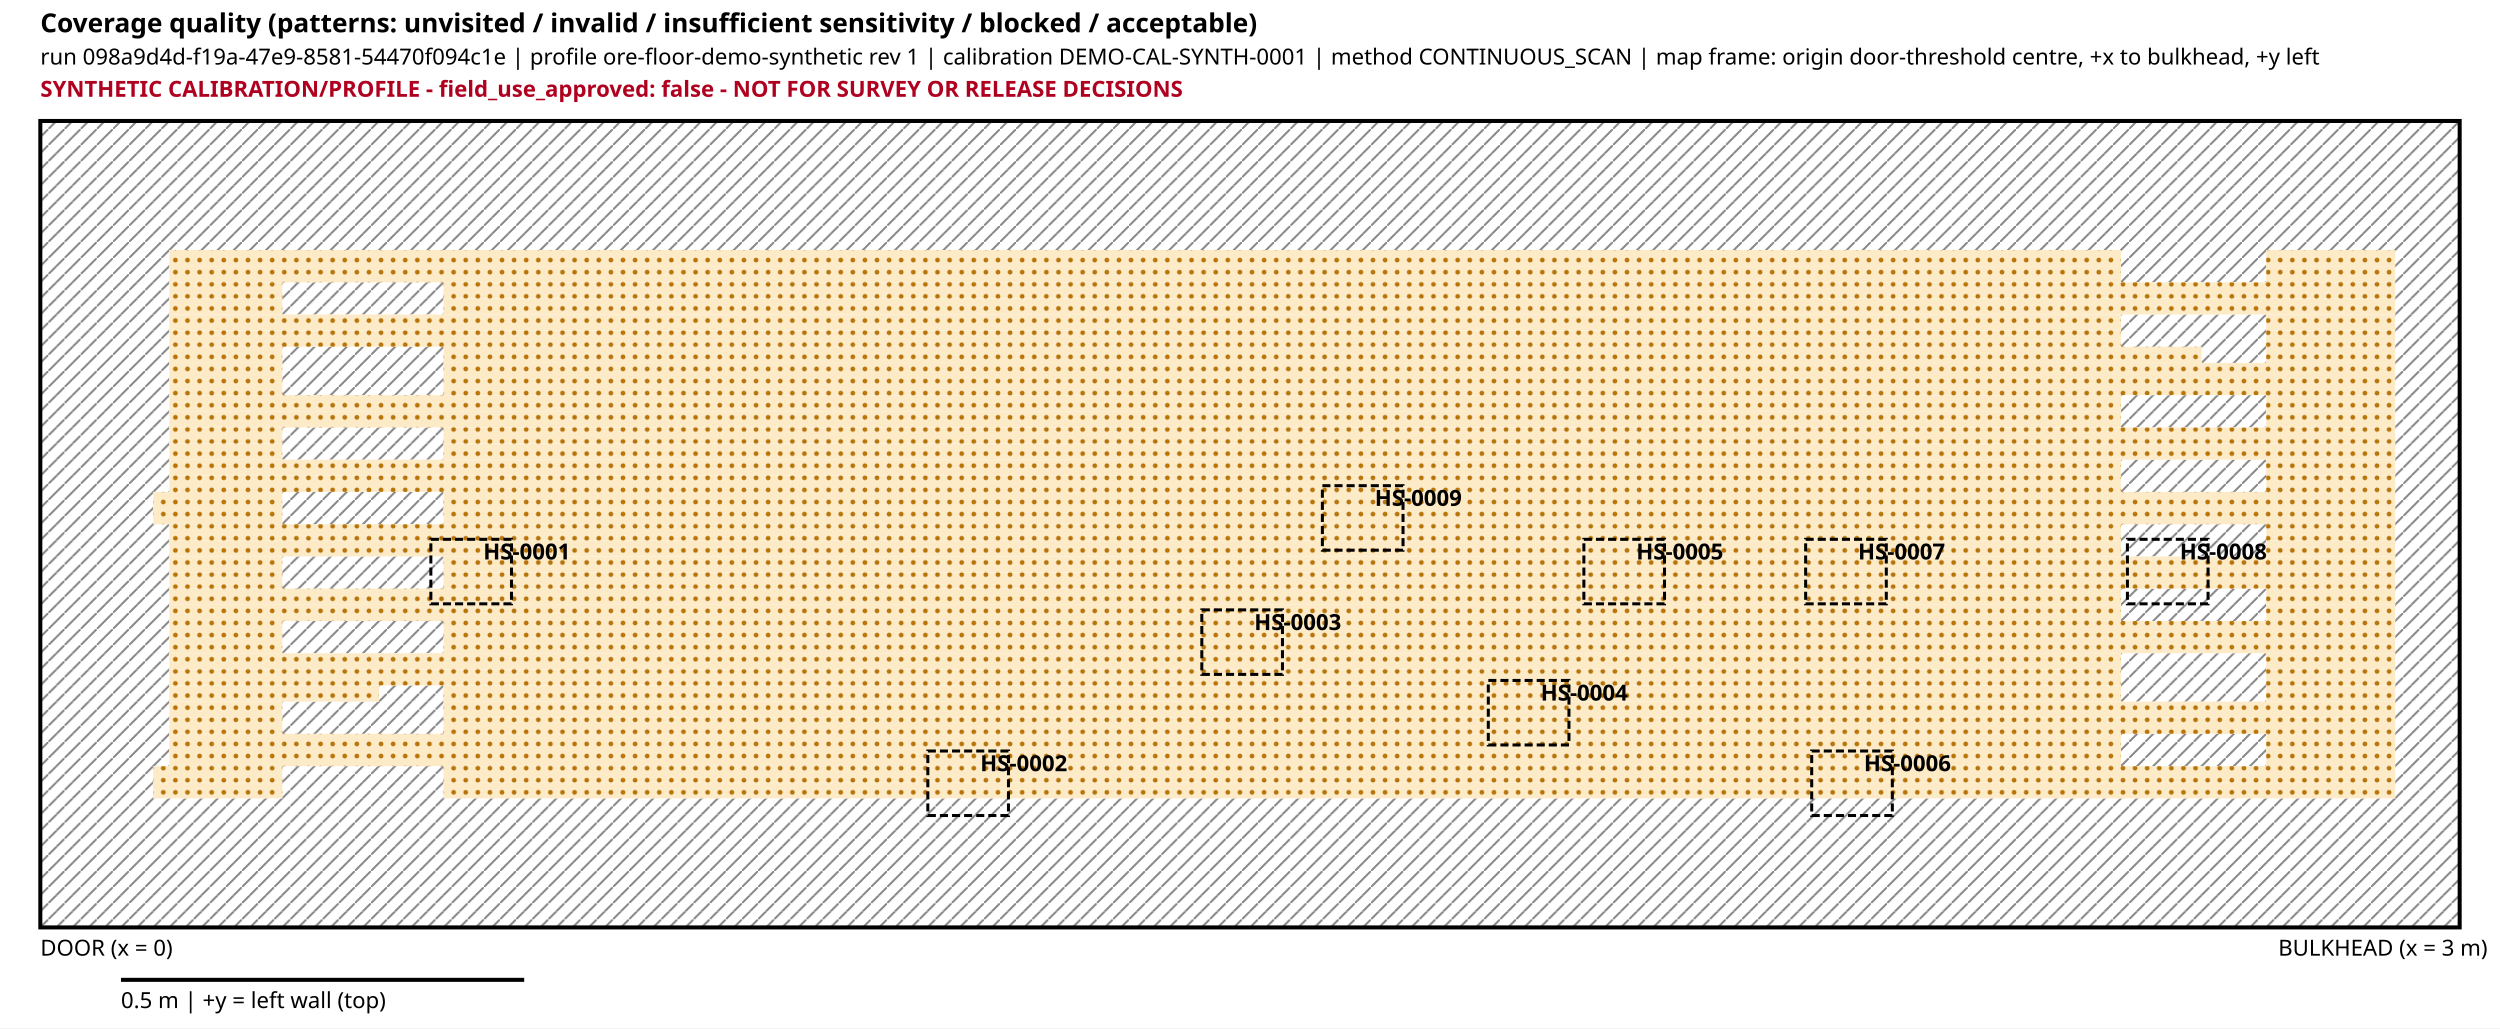
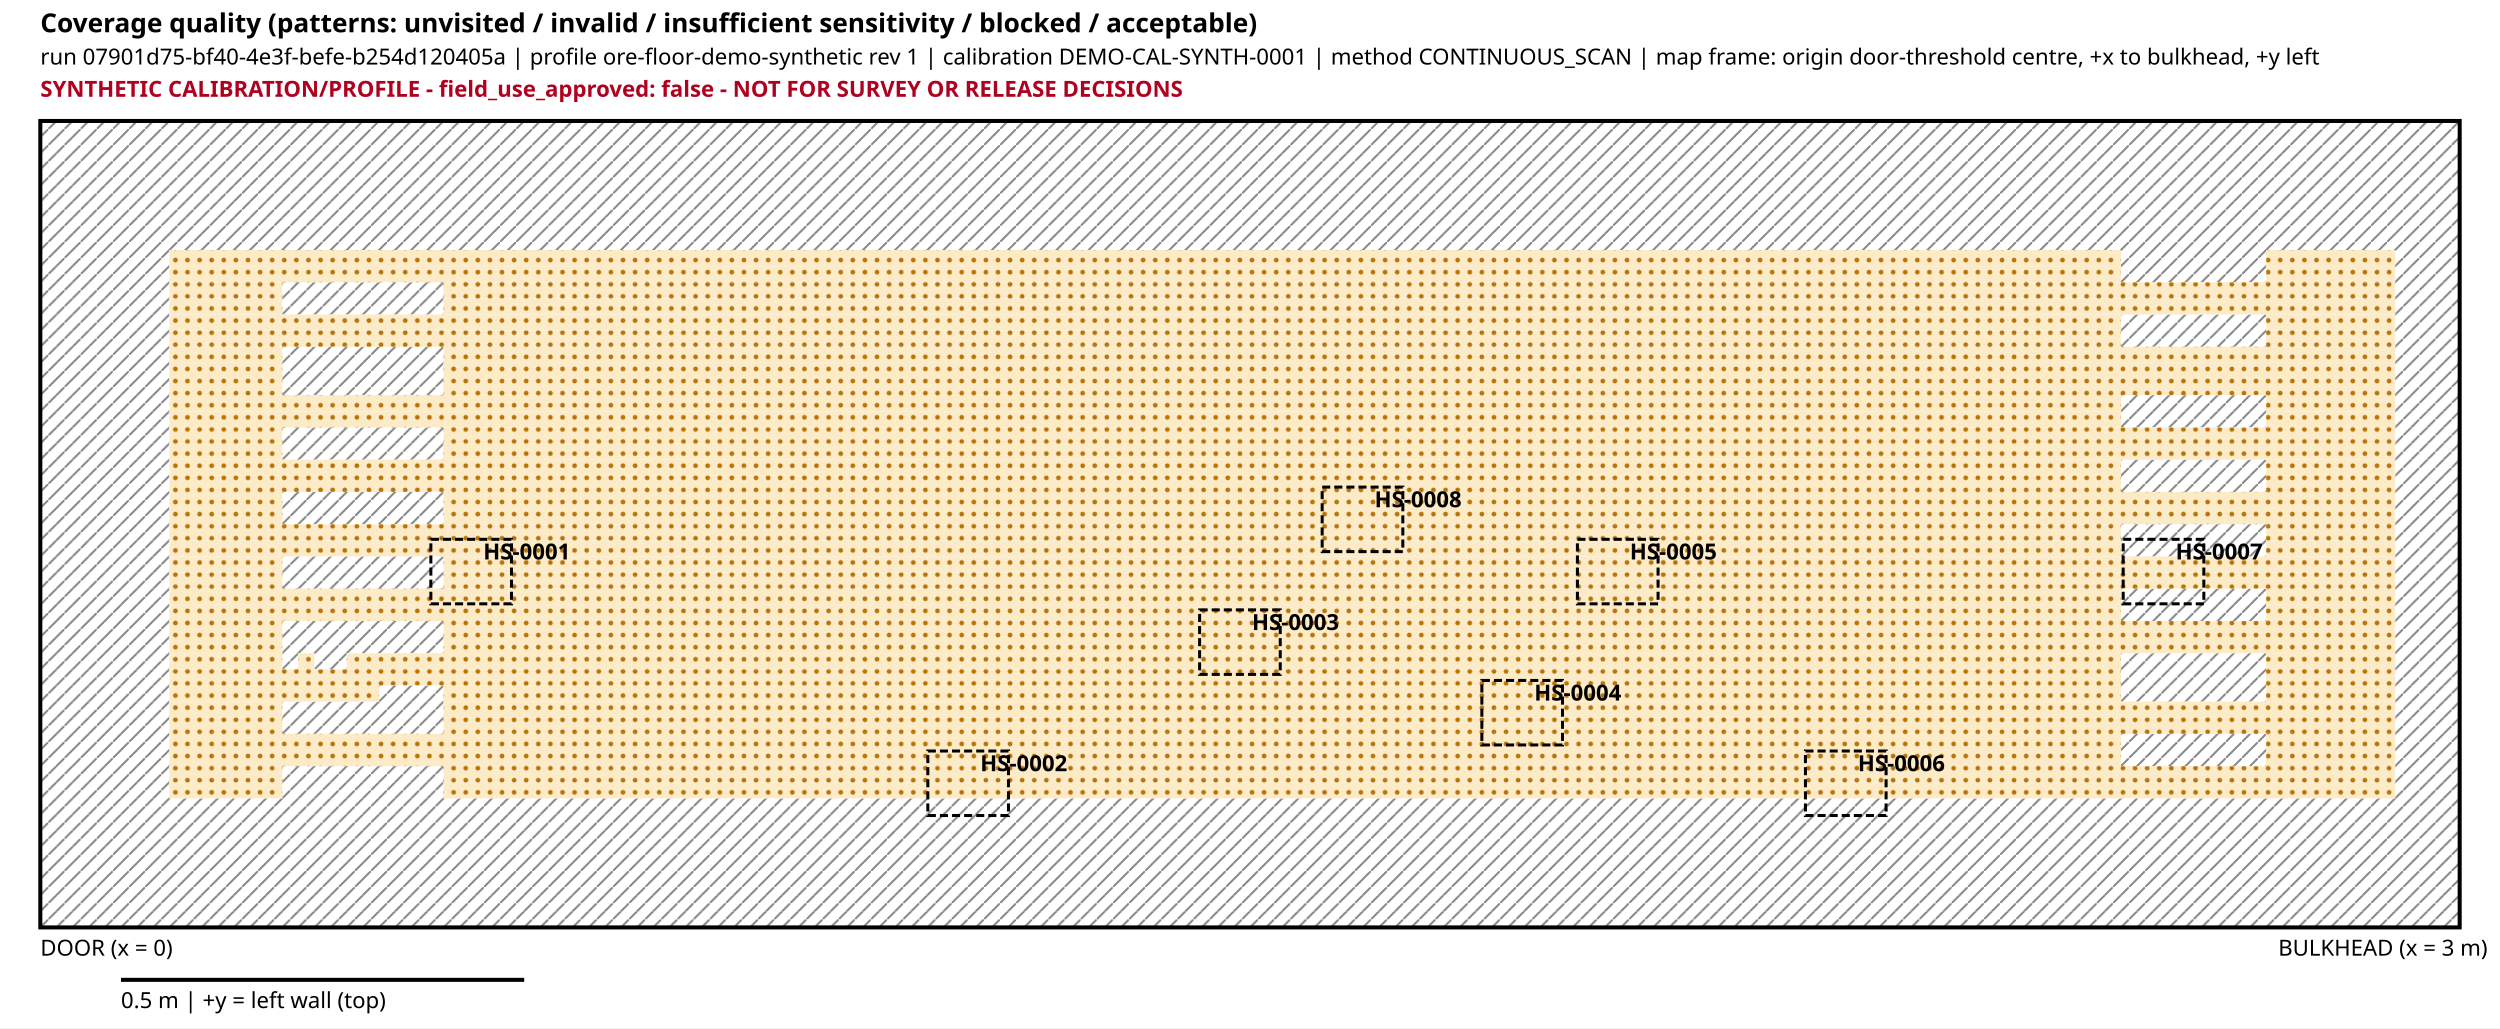
<svg xmlns="http://www.w3.org/2000/svg" width="1240" height="510" viewBox="0 0 1240 510" font-family="sans-serif" font-size="11">
  <defs>
    <pattern id="p-UNVISITED" width="8" height="8" patternUnits="userSpaceOnUse">
      <rect width="8" height="8" fill="#fff" />
      <path d="M0 8L8 0" stroke="#888" stroke-width="1" />
    </pattern>
    <pattern id="p-INVALID_DATA" width="8" height="8" patternUnits="userSpaceOnUse">
      <rect width="8" height="8" fill="#f6d5d5" />
      <path d="M0 0L8 8M0 8L8 0" stroke="#c83c3c" stroke-width="1" />
    </pattern>
    <pattern id="p-INSUFFICIENT_SENSITIVITY" width="6" height="6" patternUnits="userSpaceOnUse">
      <rect width="6" height="6" fill="#fdebc8" />
      <circle cx="3" cy="3" r="1.2" fill="#b9770e" />
    </pattern>
    <pattern id="p-BLOCKED" width="8" height="8" patternUnits="userSpaceOnUse">
      <rect width="8" height="8" fill="#e4dcf0" />
      <path d="M0 4H8" stroke="#785aa0" stroke-width="2" />
    </pattern>
    <pattern id="p-EXCLUDED" width="8" height="8" patternUnits="userSpaceOnUse">
      <rect width="8" height="8" fill="#5a5a5a" />
    </pattern>
    <pattern id="p-ACCEPTABLE" width="8" height="8" patternUnits="userSpaceOnUse">
      <rect width="8" height="8" fill="#2e8b57" />
    </pattern>
  </defs>
  <rect width="1240" height="510" fill="#fff" />
  <text x="20" y="16" font-size="13" font-weight="bold">Coverage quality (patterns: unvisited / invalid / insufficient sensitivity / blocked / acceptable)</text>
-   <text x="20" y="32">run 098a9d4d-f19a-47e9-8581-54470f094c1e | profile ore-floor-demo-synthetic rev 1 | calibration DEMO-CAL-SYNTH-0001 | method CONTINUOUS_SCAN | map frame: origin door-threshold centre, +x to bulkhead, +y left</text>
+   <text x="20" y="32">run 07901d75-bf40-4e3f-befe-b254d120405a | profile ore-floor-demo-synthetic rev 1 | calibration DEMO-CAL-SYNTH-0001 | method CONTINUOUS_SCAN | map frame: origin door-threshold centre, +x to bulkhead, +y left</text>
  <text x="20" y="48" fill="#b00020" font-weight="bold">SYNTHETIC CALIBRATION/PROFILE - field_use_approved: false - NOT FOR SURVEY OR RELEASE DECISIONS</text>
  <rect x="20.0" y="452.0" width="1200.0" height="8.0" fill="url(#p-UNVISITED)" />
  <rect x="20.0" y="444.0" width="1200.0" height="8.0" fill="url(#p-UNVISITED)" />
  <rect x="20.0" y="436.0" width="1200.0" height="8.0" fill="url(#p-UNVISITED)" />
  <rect x="20.0" y="428.0" width="1200.0" height="8.0" fill="url(#p-UNVISITED)" />
  <rect x="20.0" y="420.0" width="1200.0" height="8.0" fill="url(#p-UNVISITED)" />
  <rect x="20.0" y="412.0" width="1200.0" height="8.0" fill="url(#p-UNVISITED)" />
  <rect x="20.0" y="404.0" width="1200.0" height="8.0" fill="url(#p-UNVISITED)" />
  <rect x="20.0" y="396.0" width="1200.0" height="8.0" fill="url(#p-UNVISITED)" />
-   <rect x="20.0" y="388.0" width="56.0" height="8.0" fill="url(#p-UNVISITED)" />
+   <rect x="20.0" y="388.0" width="64.0" height="8.0" fill="url(#p-UNVISITED)" />
  <rect x="140.0" y="388.0" width="80.0" height="8.0" fill="url(#p-UNVISITED)" />
  <rect x="1188.0" y="388.0" width="32.0" height="8.0" fill="url(#p-UNVISITED)" />
-   <rect x="20.0" y="380.0" width="56.0" height="8.0" fill="url(#p-UNVISITED)" />
+   <rect x="20.0" y="380.0" width="64.0" height="8.0" fill="url(#p-UNVISITED)" />
  <rect x="140.0" y="380.0" width="80.0" height="8.0" fill="url(#p-UNVISITED)" />
  <rect x="1188.0" y="380.0" width="32.0" height="8.0" fill="url(#p-UNVISITED)" />
  <rect x="20.0" y="372.0" width="64.0" height="8.0" fill="url(#p-UNVISITED)" />
  <rect x="1052.0" y="372.0" width="72.0" height="8.0" fill="url(#p-UNVISITED)" />
  <rect x="1188.0" y="372.0" width="32.0" height="8.0" fill="url(#p-UNVISITED)" />
  <rect x="20.0" y="364.0" width="64.0" height="8.0" fill="url(#p-UNVISITED)" />
  <rect x="1052.0" y="364.0" width="72.0" height="8.0" fill="url(#p-UNVISITED)" />
  <rect x="1188.0" y="364.0" width="32.0" height="8.0" fill="url(#p-UNVISITED)" />
  <rect x="20.0" y="356.0" width="64.0" height="8.0" fill="url(#p-UNVISITED)" />
  <rect x="140.0" y="356.0" width="80.0" height="8.0" fill="url(#p-UNVISITED)" />
  <rect x="1188.0" y="356.0" width="32.0" height="8.0" fill="url(#p-UNVISITED)" />
  <rect x="20.0" y="348.0" width="64.0" height="8.0" fill="url(#p-UNVISITED)" />
  <rect x="140.0" y="348.0" width="80.0" height="8.0" fill="url(#p-UNVISITED)" />
  <rect x="1188.0" y="348.0" width="32.0" height="8.0" fill="url(#p-UNVISITED)" />
  <rect x="20.0" y="340.0" width="64.0" height="8.0" fill="url(#p-UNVISITED)" />
  <rect x="188.0" y="340.0" width="32.0" height="8.0" fill="url(#p-UNVISITED)" />
  <rect x="1052.0" y="340.0" width="72.0" height="8.0" fill="url(#p-UNVISITED)" />
  <rect x="1188.0" y="340.0" width="32.0" height="8.0" fill="url(#p-UNVISITED)" />
  <rect x="20.0" y="332.0" width="64.0" height="8.0" fill="url(#p-UNVISITED)" />
  <rect x="1052.0" y="332.0" width="72.0" height="8.0" fill="url(#p-UNVISITED)" />
  <rect x="1188.0" y="332.0" width="32.0" height="8.0" fill="url(#p-UNVISITED)" />
  <rect x="20.0" y="324.0" width="64.0" height="8.0" fill="url(#p-UNVISITED)" />
+   <rect x="140.0" y="324.0" width="8.0" height="8.0" fill="url(#p-UNVISITED)" />
+   <rect x="156.0" y="324.0" width="16.0" height="8.0" fill="url(#p-UNVISITED)" />
  <rect x="1052.0" y="324.0" width="72.0" height="8.0" fill="url(#p-UNVISITED)" />
  <rect x="1188.0" y="324.0" width="32.0" height="8.0" fill="url(#p-UNVISITED)" />
  <rect x="20.0" y="316.0" width="64.0" height="8.0" fill="url(#p-UNVISITED)" />
  <rect x="140.0" y="316.0" width="80.0" height="8.0" fill="url(#p-UNVISITED)" />
  <rect x="1188.0" y="316.0" width="32.0" height="8.0" fill="url(#p-UNVISITED)" />
  <rect x="20.0" y="308.0" width="64.0" height="8.0" fill="url(#p-UNVISITED)" />
  <rect x="140.0" y="308.0" width="80.0" height="8.0" fill="url(#p-UNVISITED)" />
  <rect x="1188.0" y="308.0" width="32.0" height="8.0" fill="url(#p-UNVISITED)" />
  <rect x="20.0" y="300.0" width="64.0" height="8.0" fill="url(#p-UNVISITED)" />
  <rect x="1052.0" y="300.0" width="72.0" height="8.0" fill="url(#p-UNVISITED)" />
  <rect x="1188.0" y="300.0" width="32.0" height="8.0" fill="url(#p-UNVISITED)" />
  <rect x="20.0" y="292.0" width="64.0" height="8.0" fill="url(#p-UNVISITED)" />
  <rect x="1052.0" y="292.0" width="72.0" height="8.0" fill="url(#p-UNVISITED)" />
  <rect x="1188.0" y="292.0" width="32.0" height="8.0" fill="url(#p-UNVISITED)" />
  <rect x="20.0" y="284.0" width="64.0" height="8.0" fill="url(#p-UNVISITED)" />
  <rect x="140.0" y="284.0" width="80.0" height="8.0" fill="url(#p-UNVISITED)" />
  <rect x="1188.0" y="284.0" width="32.0" height="8.0" fill="url(#p-UNVISITED)" />
  <rect x="20.0" y="276.0" width="64.0" height="8.0" fill="url(#p-UNVISITED)" />
  <rect x="140.0" y="276.0" width="80.0" height="8.0" fill="url(#p-UNVISITED)" />
  <rect x="1188.0" y="276.0" width="32.0" height="8.0" fill="url(#p-UNVISITED)" />
  <rect x="20.0" y="268.0" width="64.0" height="8.0" fill="url(#p-UNVISITED)" />
  <rect x="1052.0" y="268.0" width="72.0" height="8.0" fill="url(#p-UNVISITED)" />
  <rect x="1188.0" y="268.0" width="32.0" height="8.0" fill="url(#p-UNVISITED)" />
  <rect x="20.0" y="260.0" width="64.0" height="8.0" fill="url(#p-UNVISITED)" />
  <rect x="1052.0" y="260.0" width="72.0" height="8.0" fill="url(#p-UNVISITED)" />
  <rect x="1188.0" y="260.0" width="32.0" height="8.0" fill="url(#p-UNVISITED)" />
-   <rect x="20.0" y="252.0" width="56.0" height="8.0" fill="url(#p-UNVISITED)" />
+   <rect x="20.0" y="252.0" width="64.0" height="8.0" fill="url(#p-UNVISITED)" />
  <rect x="140.0" y="252.0" width="80.0" height="8.0" fill="url(#p-UNVISITED)" />
  <rect x="1188.0" y="252.0" width="32.0" height="8.0" fill="url(#p-UNVISITED)" />
-   <rect x="20.0" y="244.0" width="56.0" height="8.0" fill="url(#p-UNVISITED)" />
+   <rect x="20.0" y="244.0" width="64.0" height="8.0" fill="url(#p-UNVISITED)" />
  <rect x="140.0" y="244.0" width="80.0" height="8.0" fill="url(#p-UNVISITED)" />
  <rect x="1188.0" y="244.0" width="32.0" height="8.0" fill="url(#p-UNVISITED)" />
  <rect x="20.0" y="236.0" width="64.0" height="8.0" fill="url(#p-UNVISITED)" />
  <rect x="1052.0" y="236.0" width="72.0" height="8.0" fill="url(#p-UNVISITED)" />
  <rect x="1188.0" y="236.0" width="32.0" height="8.0" fill="url(#p-UNVISITED)" />
  <rect x="20.0" y="228.0" width="64.0" height="8.0" fill="url(#p-UNVISITED)" />
  <rect x="1052.0" y="228.0" width="72.0" height="8.0" fill="url(#p-UNVISITED)" />
  <rect x="1188.0" y="228.0" width="32.0" height="8.0" fill="url(#p-UNVISITED)" />
  <rect x="20.0" y="220.0" width="64.0" height="8.0" fill="url(#p-UNVISITED)" />
  <rect x="140.0" y="220.0" width="80.0" height="8.0" fill="url(#p-UNVISITED)" />
  <rect x="1188.0" y="220.0" width="32.0" height="8.0" fill="url(#p-UNVISITED)" />
  <rect x="20.0" y="212.0" width="64.0" height="8.0" fill="url(#p-UNVISITED)" />
  <rect x="140.0" y="212.0" width="80.0" height="8.0" fill="url(#p-UNVISITED)" />
  <rect x="1188.0" y="212.0" width="32.0" height="8.0" fill="url(#p-UNVISITED)" />
  <rect x="20.0" y="204.0" width="64.0" height="8.0" fill="url(#p-UNVISITED)" />
  <rect x="1052.0" y="204.0" width="72.0" height="8.0" fill="url(#p-UNVISITED)" />
  <rect x="1188.0" y="204.0" width="32.0" height="8.0" fill="url(#p-UNVISITED)" />
  <rect x="20.0" y="196.0" width="64.0" height="8.0" fill="url(#p-UNVISITED)" />
  <rect x="1052.0" y="196.0" width="72.0" height="8.0" fill="url(#p-UNVISITED)" />
  <rect x="1188.0" y="196.0" width="32.0" height="8.0" fill="url(#p-UNVISITED)" />
  <rect x="20.0" y="188.0" width="64.0" height="8.0" fill="url(#p-UNVISITED)" />
  <rect x="140.0" y="188.0" width="80.0" height="8.0" fill="url(#p-UNVISITED)" />
  <rect x="1188.0" y="188.0" width="32.0" height="8.0" fill="url(#p-UNVISITED)" />
  <rect x="20.0" y="180.0" width="64.0" height="8.0" fill="url(#p-UNVISITED)" />
  <rect x="140.0" y="180.0" width="80.0" height="8.0" fill="url(#p-UNVISITED)" />
  <rect x="1188.0" y="180.0" width="32.0" height="8.0" fill="url(#p-UNVISITED)" />
  <rect x="20.0" y="172.0" width="64.0" height="8.0" fill="url(#p-UNVISITED)" />
  <rect x="140.0" y="172.0" width="80.0" height="8.0" fill="url(#p-UNVISITED)" />
-   <rect x="1092.0" y="172.0" width="32.0" height="8.0" fill="url(#p-UNVISITED)" />
  <rect x="1188.0" y="172.0" width="32.0" height="8.0" fill="url(#p-UNVISITED)" />
  <rect x="20.0" y="164.0" width="64.0" height="8.0" fill="url(#p-UNVISITED)" />
  <rect x="1052.0" y="164.0" width="72.0" height="8.0" fill="url(#p-UNVISITED)" />
  <rect x="1188.0" y="164.0" width="32.0" height="8.0" fill="url(#p-UNVISITED)" />
  <rect x="20.0" y="156.0" width="64.0" height="8.0" fill="url(#p-UNVISITED)" />
  <rect x="1052.0" y="156.0" width="72.0" height="8.0" fill="url(#p-UNVISITED)" />
  <rect x="1188.0" y="156.0" width="32.0" height="8.0" fill="url(#p-UNVISITED)" />
  <rect x="20.0" y="148.0" width="64.0" height="8.0" fill="url(#p-UNVISITED)" />
  <rect x="140.0" y="148.0" width="80.0" height="8.0" fill="url(#p-UNVISITED)" />
  <rect x="1188.0" y="148.0" width="32.0" height="8.0" fill="url(#p-UNVISITED)" />
  <rect x="20.0" y="140.0" width="64.0" height="8.0" fill="url(#p-UNVISITED)" />
  <rect x="140.0" y="140.0" width="80.0" height="8.0" fill="url(#p-UNVISITED)" />
  <rect x="1188.0" y="140.0" width="32.0" height="8.0" fill="url(#p-UNVISITED)" />
  <rect x="20.0" y="132.0" width="64.0" height="8.0" fill="url(#p-UNVISITED)" />
  <rect x="1052.0" y="132.0" width="72.0" height="8.0" fill="url(#p-UNVISITED)" />
  <rect x="1188.0" y="132.0" width="32.0" height="8.0" fill="url(#p-UNVISITED)" />
  <rect x="20.0" y="124.0" width="64.0" height="8.0" fill="url(#p-UNVISITED)" />
  <rect x="1052.0" y="124.0" width="72.0" height="8.0" fill="url(#p-UNVISITED)" />
  <rect x="1188.0" y="124.0" width="32.0" height="8.0" fill="url(#p-UNVISITED)" />
  <rect x="20.0" y="116.0" width="1200.0" height="8.0" fill="url(#p-UNVISITED)" />
  <rect x="20.0" y="108.0" width="1200.0" height="8.0" fill="url(#p-UNVISITED)" />
  <rect x="20.0" y="100.0" width="1200.0" height="8.0" fill="url(#p-UNVISITED)" />
  <rect x="20.0" y="92.0" width="1200.0" height="8.0" fill="url(#p-UNVISITED)" />
  <rect x="20.0" y="84.0" width="1200.0" height="8.0" fill="url(#p-UNVISITED)" />
  <rect x="20.0" y="76.0" width="1200.0" height="8.0" fill="url(#p-UNVISITED)" />
  <rect x="20.0" y="68.0" width="1200.0" height="8.0" fill="url(#p-UNVISITED)" />
  <rect x="20.0" y="60.0" width="1200.0" height="8.0" fill="url(#p-UNVISITED)" />
-   <rect x="76.0" y="388.0" width="64.0" height="8.0" fill="url(#p-INSUFFICIENT_SENSITIVITY)" />
+   <rect x="84.0" y="388.0" width="56.0" height="8.0" fill="url(#p-INSUFFICIENT_SENSITIVITY)" />
  <rect x="220.0" y="388.0" width="968.0" height="8.0" fill="url(#p-INSUFFICIENT_SENSITIVITY)" />
-   <rect x="76.0" y="380.0" width="64.0" height="8.0" fill="url(#p-INSUFFICIENT_SENSITIVITY)" />
+   <rect x="84.0" y="380.0" width="56.0" height="8.0" fill="url(#p-INSUFFICIENT_SENSITIVITY)" />
  <rect x="220.0" y="380.0" width="968.0" height="8.0" fill="url(#p-INSUFFICIENT_SENSITIVITY)" />
  <rect x="84.0" y="372.0" width="968.0" height="8.0" fill="url(#p-INSUFFICIENT_SENSITIVITY)" />
  <rect x="1124.0" y="372.0" width="64.0" height="8.0" fill="url(#p-INSUFFICIENT_SENSITIVITY)" />
  <rect x="84.0" y="364.0" width="968.0" height="8.0" fill="url(#p-INSUFFICIENT_SENSITIVITY)" />
  <rect x="1124.0" y="364.0" width="64.0" height="8.0" fill="url(#p-INSUFFICIENT_SENSITIVITY)" />
  <rect x="84.0" y="356.0" width="56.0" height="8.0" fill="url(#p-INSUFFICIENT_SENSITIVITY)" />
  <rect x="220.0" y="356.0" width="968.0" height="8.0" fill="url(#p-INSUFFICIENT_SENSITIVITY)" />
  <rect x="84.0" y="348.0" width="56.0" height="8.0" fill="url(#p-INSUFFICIENT_SENSITIVITY)" />
  <rect x="220.0" y="348.0" width="968.0" height="8.0" fill="url(#p-INSUFFICIENT_SENSITIVITY)" />
  <rect x="84.0" y="340.0" width="104.0" height="8.0" fill="url(#p-INSUFFICIENT_SENSITIVITY)" />
  <rect x="220.0" y="340.0" width="832.0" height="8.0" fill="url(#p-INSUFFICIENT_SENSITIVITY)" />
  <rect x="1124.0" y="340.0" width="64.0" height="8.0" fill="url(#p-INSUFFICIENT_SENSITIVITY)" />
  <rect x="84.0" y="332.0" width="968.0" height="8.0" fill="url(#p-INSUFFICIENT_SENSITIVITY)" />
  <rect x="1124.0" y="332.0" width="64.0" height="8.0" fill="url(#p-INSUFFICIENT_SENSITIVITY)" />
-   <rect x="84.0" y="324.0" width="968.0" height="8.0" fill="url(#p-INSUFFICIENT_SENSITIVITY)" />
+   <rect x="84.0" y="324.0" width="56.0" height="8.0" fill="url(#p-INSUFFICIENT_SENSITIVITY)" />
+   <rect x="148.0" y="324.0" width="8.0" height="8.0" fill="url(#p-INSUFFICIENT_SENSITIVITY)" />
+   <rect x="172.0" y="324.0" width="880.0" height="8.0" fill="url(#p-INSUFFICIENT_SENSITIVITY)" />
  <rect x="1124.0" y="324.0" width="64.0" height="8.0" fill="url(#p-INSUFFICIENT_SENSITIVITY)" />
  <rect x="84.0" y="316.0" width="56.0" height="8.0" fill="url(#p-INSUFFICIENT_SENSITIVITY)" />
  <rect x="220.0" y="316.0" width="968.0" height="8.0" fill="url(#p-INSUFFICIENT_SENSITIVITY)" />
  <rect x="84.0" y="308.0" width="56.0" height="8.0" fill="url(#p-INSUFFICIENT_SENSITIVITY)" />
  <rect x="220.0" y="308.0" width="968.0" height="8.0" fill="url(#p-INSUFFICIENT_SENSITIVITY)" />
  <rect x="84.0" y="300.0" width="968.0" height="8.0" fill="url(#p-INSUFFICIENT_SENSITIVITY)" />
  <rect x="1124.0" y="300.0" width="64.0" height="8.0" fill="url(#p-INSUFFICIENT_SENSITIVITY)" />
  <rect x="84.0" y="292.0" width="968.0" height="8.0" fill="url(#p-INSUFFICIENT_SENSITIVITY)" />
  <rect x="1124.0" y="292.0" width="64.0" height="8.0" fill="url(#p-INSUFFICIENT_SENSITIVITY)" />
  <rect x="84.0" y="284.0" width="56.0" height="8.0" fill="url(#p-INSUFFICIENT_SENSITIVITY)" />
  <rect x="220.0" y="284.0" width="968.0" height="8.0" fill="url(#p-INSUFFICIENT_SENSITIVITY)" />
  <rect x="84.0" y="276.0" width="56.0" height="8.0" fill="url(#p-INSUFFICIENT_SENSITIVITY)" />
  <rect x="220.0" y="276.0" width="968.0" height="8.0" fill="url(#p-INSUFFICIENT_SENSITIVITY)" />
  <rect x="84.0" y="268.0" width="968.0" height="8.0" fill="url(#p-INSUFFICIENT_SENSITIVITY)" />
  <rect x="1124.0" y="268.0" width="64.0" height="8.0" fill="url(#p-INSUFFICIENT_SENSITIVITY)" />
  <rect x="84.0" y="260.0" width="968.0" height="8.0" fill="url(#p-INSUFFICIENT_SENSITIVITY)" />
  <rect x="1124.0" y="260.0" width="64.0" height="8.0" fill="url(#p-INSUFFICIENT_SENSITIVITY)" />
-   <rect x="76.0" y="252.0" width="64.0" height="8.0" fill="url(#p-INSUFFICIENT_SENSITIVITY)" />
+   <rect x="84.0" y="252.0" width="56.0" height="8.0" fill="url(#p-INSUFFICIENT_SENSITIVITY)" />
  <rect x="220.0" y="252.0" width="968.0" height="8.0" fill="url(#p-INSUFFICIENT_SENSITIVITY)" />
-   <rect x="76.0" y="244.0" width="64.0" height="8.0" fill="url(#p-INSUFFICIENT_SENSITIVITY)" />
+   <rect x="84.0" y="244.0" width="56.0" height="8.0" fill="url(#p-INSUFFICIENT_SENSITIVITY)" />
  <rect x="220.0" y="244.0" width="968.0" height="8.0" fill="url(#p-INSUFFICIENT_SENSITIVITY)" />
  <rect x="84.0" y="236.0" width="968.0" height="8.0" fill="url(#p-INSUFFICIENT_SENSITIVITY)" />
  <rect x="1124.0" y="236.0" width="64.0" height="8.0" fill="url(#p-INSUFFICIENT_SENSITIVITY)" />
  <rect x="84.0" y="228.0" width="968.0" height="8.0" fill="url(#p-INSUFFICIENT_SENSITIVITY)" />
  <rect x="1124.0" y="228.0" width="64.0" height="8.0" fill="url(#p-INSUFFICIENT_SENSITIVITY)" />
  <rect x="84.0" y="220.0" width="56.0" height="8.0" fill="url(#p-INSUFFICIENT_SENSITIVITY)" />
  <rect x="220.0" y="220.0" width="968.0" height="8.0" fill="url(#p-INSUFFICIENT_SENSITIVITY)" />
  <rect x="84.0" y="212.0" width="56.0" height="8.0" fill="url(#p-INSUFFICIENT_SENSITIVITY)" />
  <rect x="220.0" y="212.0" width="968.0" height="8.0" fill="url(#p-INSUFFICIENT_SENSITIVITY)" />
  <rect x="84.0" y="204.0" width="968.0" height="8.0" fill="url(#p-INSUFFICIENT_SENSITIVITY)" />
  <rect x="1124.0" y="204.0" width="64.0" height="8.0" fill="url(#p-INSUFFICIENT_SENSITIVITY)" />
  <rect x="84.0" y="196.0" width="968.0" height="8.0" fill="url(#p-INSUFFICIENT_SENSITIVITY)" />
  <rect x="1124.0" y="196.0" width="64.0" height="8.0" fill="url(#p-INSUFFICIENT_SENSITIVITY)" />
  <rect x="84.0" y="188.0" width="56.0" height="8.0" fill="url(#p-INSUFFICIENT_SENSITIVITY)" />
  <rect x="220.0" y="188.0" width="968.0" height="8.0" fill="url(#p-INSUFFICIENT_SENSITIVITY)" />
  <rect x="84.0" y="180.0" width="56.0" height="8.0" fill="url(#p-INSUFFICIENT_SENSITIVITY)" />
  <rect x="220.0" y="180.0" width="968.0" height="8.0" fill="url(#p-INSUFFICIENT_SENSITIVITY)" />
  <rect x="84.0" y="172.0" width="56.0" height="8.0" fill="url(#p-INSUFFICIENT_SENSITIVITY)" />
-   <rect x="220.0" y="172.0" width="872.0" height="8.0" fill="url(#p-INSUFFICIENT_SENSITIVITY)" />
-   <rect x="1124.0" y="172.0" width="64.0" height="8.0" fill="url(#p-INSUFFICIENT_SENSITIVITY)" />
+   <rect x="220.0" y="172.0" width="968.0" height="8.0" fill="url(#p-INSUFFICIENT_SENSITIVITY)" />
  <rect x="84.0" y="164.0" width="968.0" height="8.0" fill="url(#p-INSUFFICIENT_SENSITIVITY)" />
  <rect x="1124.0" y="164.0" width="64.0" height="8.0" fill="url(#p-INSUFFICIENT_SENSITIVITY)" />
  <rect x="84.0" y="156.0" width="968.0" height="8.0" fill="url(#p-INSUFFICIENT_SENSITIVITY)" />
  <rect x="1124.0" y="156.0" width="64.0" height="8.0" fill="url(#p-INSUFFICIENT_SENSITIVITY)" />
  <rect x="84.0" y="148.0" width="56.0" height="8.0" fill="url(#p-INSUFFICIENT_SENSITIVITY)" />
  <rect x="220.0" y="148.0" width="968.0" height="8.0" fill="url(#p-INSUFFICIENT_SENSITIVITY)" />
  <rect x="84.0" y="140.0" width="56.0" height="8.0" fill="url(#p-INSUFFICIENT_SENSITIVITY)" />
  <rect x="220.0" y="140.0" width="968.0" height="8.0" fill="url(#p-INSUFFICIENT_SENSITIVITY)" />
  <rect x="84.0" y="132.0" width="968.0" height="8.0" fill="url(#p-INSUFFICIENT_SENSITIVITY)" />
  <rect x="1124.0" y="132.0" width="64.0" height="8.0" fill="url(#p-INSUFFICIENT_SENSITIVITY)" />
  <rect x="84.0" y="124.0" width="968.0" height="8.0" fill="url(#p-INSUFFICIENT_SENSITIVITY)" />
  <rect x="1124.0" y="124.0" width="64.0" height="8.0" fill="url(#p-INSUFFICIENT_SENSITIVITY)" />
  <rect x="20.0" y="60.0" width="1200.0" height="400.0" fill="none" stroke="#000" stroke-width="2" />
  <text x="20.0" y="474.0">DOOR (x = 0)</text>
  <text x="1130.0" y="474.0">BULKHEAD (x = 3 m)</text>
  <line x1="60.0" y1="486.0" x2="260.0" y2="486.0" stroke="#000" stroke-width="2" />
  <text x="60.0" y="500.0">0.5 m | +y = left wall (top)</text>
  <polygon points="213.7,299.5 253.7,299.5 253.7,267.5 213.7,267.5" fill="none" stroke="#000" stroke-width="1.5" stroke-dasharray="4 2" />
  <text x="239.7" y="277.5" font-weight="bold">HS-0001</text>
  <polygon points="460.2,404.5 500.2,404.5 500.2,372.5 460.2,372.5" fill="none" stroke="#000" stroke-width="1.5" stroke-dasharray="4 2" />
  <text x="486.2" y="382.5" font-weight="bold">HS-0002</text>
-   <polygon points="596.1,334.5 636.1,334.5 636.1,302.5 596.1,302.5" fill="none" stroke="#000" stroke-width="1.5" stroke-dasharray="4 2" />
-   <text x="622.1" y="312.5" font-weight="bold">HS-0003</text>
-   <polygon points="738.2,369.5 778.2,369.5 778.2,337.5 738.2,337.5" fill="none" stroke="#000" stroke-width="1.5" stroke-dasharray="4 2" />
-   <text x="764.2" y="347.5" font-weight="bold">HS-0004</text>
-   <polygon points="785.6,299.5 825.6,299.5 825.6,267.5 785.6,267.5" fill="none" stroke="#000" stroke-width="1.5" stroke-dasharray="4 2" />
-   <text x="811.6" y="277.5" font-weight="bold">HS-0005</text>
-   <polygon points="898.6,404.5 938.6,404.5 938.6,372.5 898.6,372.5" fill="none" stroke="#000" stroke-width="1.5" stroke-dasharray="4 2" />
-   <text x="924.5" y="382.5" font-weight="bold">HS-0006</text>
-   <polygon points="895.6,299.5 935.6,299.5 935.6,267.5 895.6,267.5" fill="none" stroke="#000" stroke-width="1.5" stroke-dasharray="4 2" />
-   <text x="921.6" y="277.5" font-weight="bold">HS-0007</text>
-   <polygon points="1055.2,299.5 1095.2,299.5 1095.2,267.5 1055.2,267.5" fill="none" stroke="#000" stroke-width="1.5" stroke-dasharray="4 2" />
-   <text x="1081.2" y="277.5" font-weight="bold">HS-0008</text>
-   <polygon points="655.9,272.9 695.9,272.9 695.9,240.9 655.9,240.9" fill="none" stroke="#000" stroke-width="1.5" stroke-dasharray="4 2" />
-   <text x="681.9" y="250.9" font-weight="bold">HS-0009</text>
+   <polygon points="595.0,334.5 635.0,334.5 635.0,302.5 595.0,302.5" fill="none" stroke="#000" stroke-width="1.5" stroke-dasharray="4 2" />
+   <text x="621.0" y="312.5" font-weight="bold">HS-0003</text>
+   <polygon points="735.0,369.5 775.0,369.5 775.0,337.5 735.0,337.5" fill="none" stroke="#000" stroke-width="1.5" stroke-dasharray="4 2" />
+   <text x="761.0" y="347.5" font-weight="bold">HS-0004</text>
+   <polygon points="782.4,299.5 822.4,299.5 822.4,267.5 782.4,267.5" fill="none" stroke="#000" stroke-width="1.5" stroke-dasharray="4 2" />
+   <text x="808.4" y="277.5" font-weight="bold">HS-0005</text>
+   <polygon points="895.5,404.5 935.5,404.5 935.5,372.5 895.5,372.5" fill="none" stroke="#000" stroke-width="1.5" stroke-dasharray="4 2" />
+   <text x="921.5" y="382.5" font-weight="bold">HS-0006</text>
+   <polygon points="1053.1,299.5 1093.1,299.5 1093.1,267.5 1053.1,267.5" fill="none" stroke="#000" stroke-width="1.5" stroke-dasharray="4 2" />
+   <text x="1079.1" y="277.5" font-weight="bold">HS-0007</text>
+   <polygon points="655.8,273.6 695.8,273.6 695.8,241.6 655.8,241.6" fill="none" stroke="#000" stroke-width="1.5" stroke-dasharray="4 2" />
+   <text x="681.8" y="251.6" font-weight="bold">HS-0008</text>
</svg>
